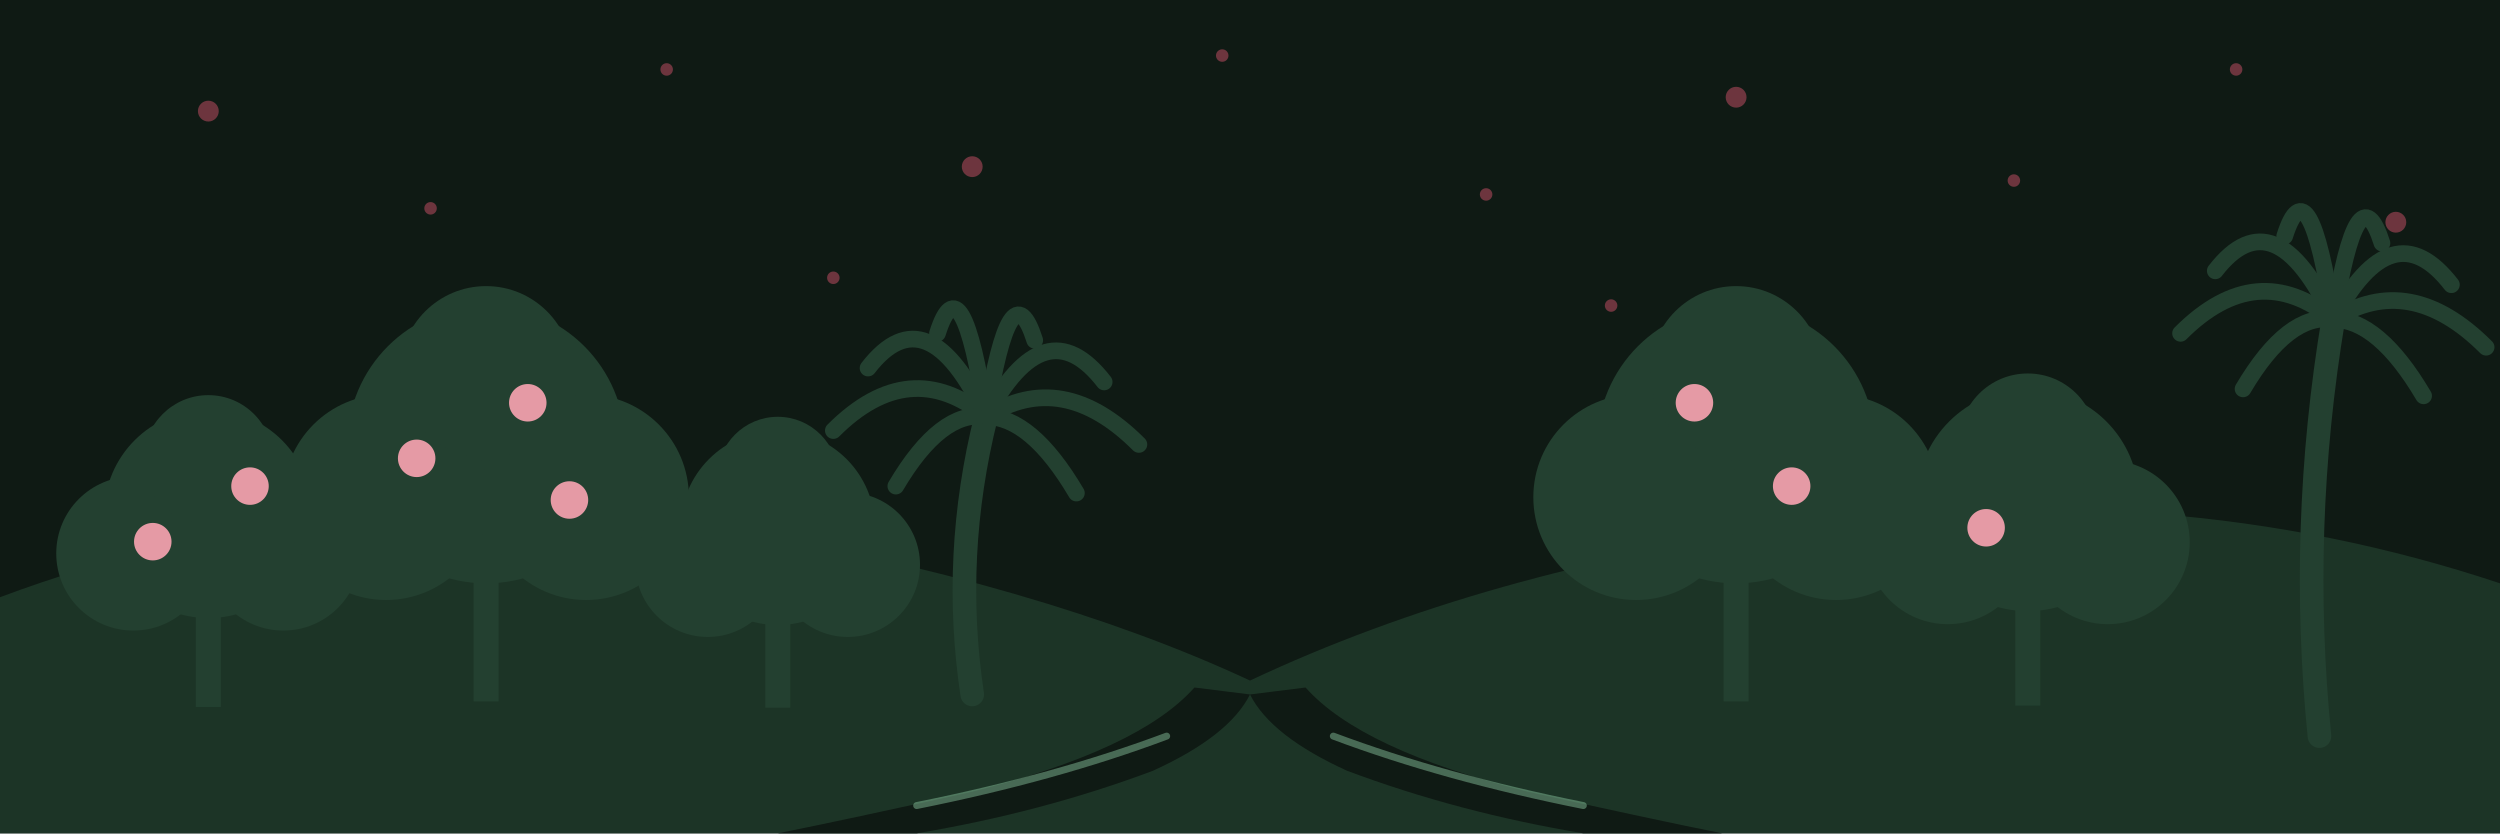
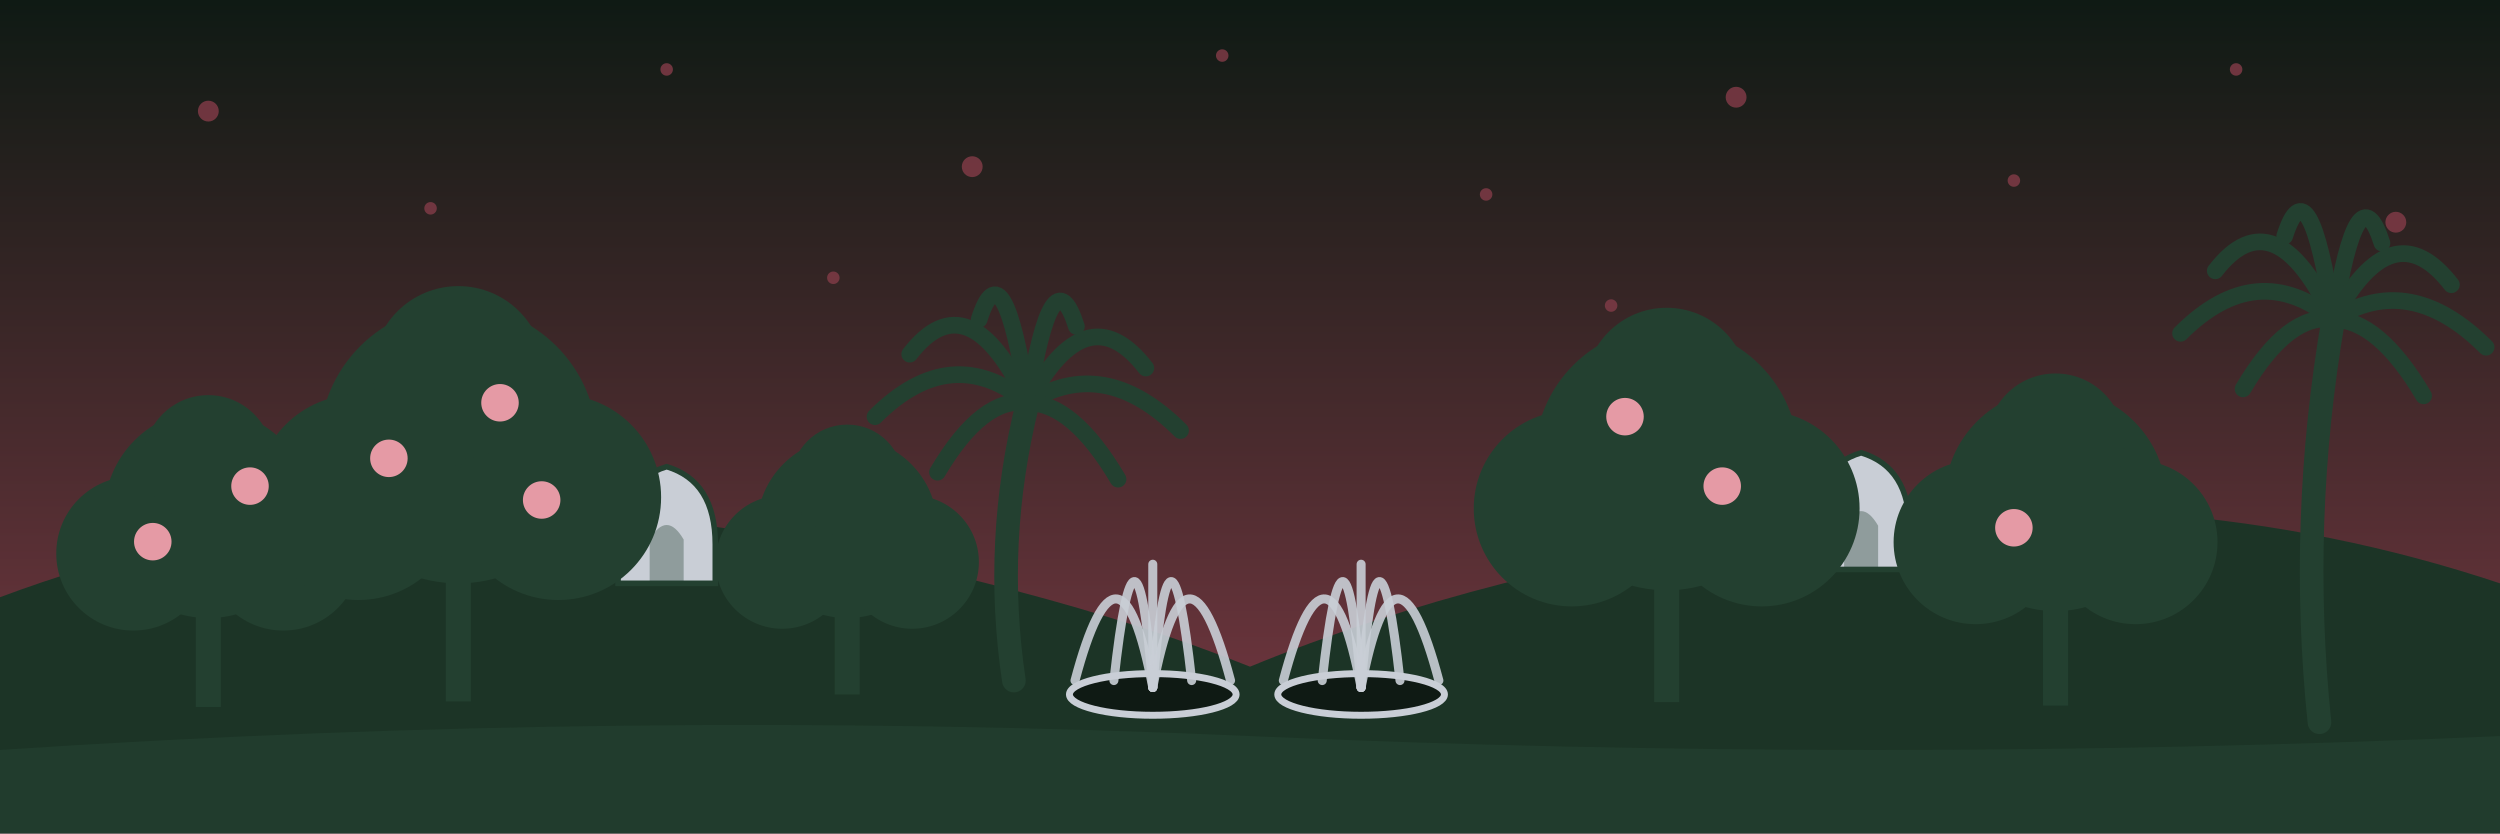
<svg xmlns="http://www.w3.org/2000/svg" width="720" height="240" viewBox="0 0 360 120" preserveAspectRatio="xMidYMax slice">
  <rect width="360" height="120" fill="#0F1A14" />
+   <defs>
+     <linearGradient id="g20s" x1="0" y1="0" x2="0" y2="1">
+       <stop offset="0" stop-color="#0F1A14" />
+       <stop offset="1" stop-color="#7E3A45" />
+     </linearGradient>
+   </defs>
+   <rect width="360" height="120" fill="url(#g20s)" />
  <circle cx="30" cy="16" r="1.5" fill="#7E3A45" opacity=".85" />
  <circle cx="62" cy="30" r="0.9" fill="#7E3A45" opacity=".85" />
  <circle cx="96" cy="10" r="0.9" fill="#7E3A45" opacity=".85" />
  <circle cx="140" cy="24" r="1.5" fill="#7E3A45" opacity=".85" />
  <circle cx="176" cy="8" r="0.9" fill="#7E3A45" opacity=".85" />
  <circle cx="214" cy="28" r="0.9" fill="#7E3A45" opacity=".85" />
  <circle cx="250" cy="14" r="1.5" fill="#7E3A45" opacity=".85" />
  <circle cx="290" cy="26" r="0.9" fill="#7E3A45" opacity=".85" />
  <circle cx="322" cy="10" r="0.9" fill="#7E3A45" opacity=".85" />
  <circle cx="345" cy="32" r="1.5" fill="#7E3A45" opacity=".85" />
  <circle cx="120" cy="40" r="0.9" fill="#7E3A45" opacity=".85" />
  <circle cx="232" cy="44" r="0.9" fill="#7E3A45" opacity=".85" />
-   <path d="M0 120 L0 86 Q48 68 104 76 Q150 84 180 98 Q214 82 258 76 Q312 68 360 84 L360 120 Z" fill="#1C3426" />
-   <path d="M172 99 Q164 108 140 114 Q122 118 112 120 L132 120 Q150 117 166 111 Q177 106 180 100 Z" fill="#0F1A14" />
-   <path d="M188 99 Q196 108 220 114 Q238 118 248 120 L228 120 Q210 117 194 111 Q183 106 180 100 Z" fill="#0F1A14" />
-   <path d="M168 106 Q152 112 132 116 M192 106 Q208 112 228 116" stroke="#8FCCA4" stroke-width="1" fill="none" stroke-linecap="round" opacity=".45" />
+   <path d="M0 120 L0 86 Q48 68 104 76 Q150 84 180 96 Q214 82 258 76 Q312 68 360 84 L360 120 Z" fill="#1C3426" />
+   <path d="M89 84 V78.4 Q89 69.3 96 67.2 Q103 69.3 103 78.4 V84 Z" fill="#C9CED6" stroke="#234030" stroke-width=".8" />
+   <path d="M93.55 84 V77.7 Q96 73.5 98.45 77.7 V84 Z" fill="#234030" opacity=".35" />
+   <path d="M261 82 V76.4 Q261 67.3 268 65.2 Q275 67.3 275 76.4 V82 Z" fill="#C9CED6" stroke="#234030" stroke-width=".8" />
+   <path d="M265.55 82 V75.7 Q268 71.5 270.45 75.7 V82 Z" fill="#234030" opacity=".35" />
  <g fill="#234030">
    <circle cx="30" cy="74" r="15" />
    <circle cx="19.2" cy="79.7" r="11.1" />
    <circle cx="40.8" cy="79.7" r="11.1" />
    <circle cx="30" cy="66.2" r="9.3" />
  </g>
  <rect x="28.2" y="84.5" width="3.6" height="17.3" fill="#234030" />
  <g fill="#234030">
-     <circle cx="70" cy="64" r="20" />
-     <circle cx="55.6" cy="71.6" r="14.8" />
-     <circle cx="84.4" cy="71.6" r="14.8" />
-     <circle cx="70" cy="53.6" r="12.4" />
+     <circle cx="66" cy="64" r="20" />
+     <circle cx="51.6" cy="71.6" r="14.8" />
+     <circle cx="80.4" cy="71.6" r="14.8" />
+     <circle cx="66" cy="53.6" r="12.4" />
  </g>
-   <rect x="68.2" y="78" width="3.6" height="23.0" fill="#234030" />
+   <rect x="64.2" y="78" width="3.6" height="23.0" fill="#234030" />
  <g fill="#234030">
-     <circle cx="112" cy="76" r="14" />
-     <circle cx="101.92" cy="81.32" r="10.4" />
-     <circle cx="122.08" cy="81.32" r="10.4" />
-     <circle cx="112" cy="68.72" r="8.7" />
+     <circle cx="122" cy="76" r="13" />
+     <circle cx="112.64" cy="80.94" r="9.6" />
+     <circle cx="131.36" cy="80.94" r="9.6" />
+     <circle cx="122" cy="69.24" r="8.1" />
  </g>
-   <rect x="110.2" y="85.8" width="3.6" height="16.1" fill="#234030" />
+   <rect x="120.2" y="85.1" width="3.6" height="14.9" fill="#234030" />
  <g fill="#234030">
-     <circle cx="250" cy="64" r="20" />
-     <circle cx="235.6" cy="71.6" r="14.8" />
-     <circle cx="264.4" cy="71.6" r="14.8" />
-     <circle cx="250" cy="53.6" r="12.4" />
+     <circle cx="240" cy="66" r="19" />
+     <circle cx="226.32" cy="73.22" r="14.1" />
+     <circle cx="253.68" cy="73.22" r="14.1" />
+     <circle cx="240" cy="56.12" r="11.8" />
  </g>
-   <rect x="248.2" y="78" width="3.6" height="23.0" fill="#234030" />
+   <rect x="238.2" y="79.3" width="3.6" height="21.8" fill="#234030" />
  <g fill="#234030">
-     <circle cx="292" cy="72" r="16" />
-     <circle cx="280.48" cy="78.08" r="11.8" />
-     <circle cx="303.52" cy="78.08" r="11.8" />
-     <circle cx="292" cy="63.68" r="9.9" />
+     <circle cx="296" cy="72" r="16" />
+     <circle cx="284.48" cy="78.08" r="11.8" />
+     <circle cx="307.52" cy="78.08" r="11.8" />
+     <circle cx="296" cy="63.68" r="9.9" />
  </g>
-   <rect x="290.2" y="83.2" width="3.6" height="18.4" fill="#234030" />
+   <rect x="294.2" y="83.2" width="3.6" height="18.4" fill="#234030" />
  <circle cx="22" cy="78" r="2.7" fill="#E59AA5" />
  <circle cx="36" cy="70" r="2.7" fill="#E59AA5" />
-   <circle cx="60" cy="66" r="2.7" fill="#E59AA5" />
-   <circle cx="76" cy="58" r="2.7" fill="#E59AA5" />
-   <circle cx="82" cy="72" r="2.7" fill="#E59AA5" />
-   <circle cx="244" cy="58" r="2.7" fill="#E59AA5" />
-   <circle cx="258" cy="70" r="2.7" fill="#E59AA5" />
-   <circle cx="286" cy="76" r="2.7" fill="#E59AA5" />
-   <path d="M140 100 Q137 80 142 60" stroke="#234030" stroke-width="3.4" fill="none" stroke-linecap="round" />
-   <path d="M142 60 q-11 -9 -22 2" stroke="#234030" stroke-width="2.4" fill="none" stroke-linecap="round" />
-   <path d="M142 60 q-8.5 -18 -17 -7" stroke="#234030" stroke-width="2.4" fill="none" stroke-linecap="round" />
-   <path d="M142 60 q-3.5 -23 -7 -12" stroke="#234030" stroke-width="2.4" fill="none" stroke-linecap="round" />
-   <path d="M142 60 q3.5 -22 7 -11" stroke="#234030" stroke-width="2.4" fill="none" stroke-linecap="round" />
-   <path d="M142 60 q8.5 -16 17 -5" stroke="#234030" stroke-width="2.4" fill="none" stroke-linecap="round" />
-   <path d="M142 60 q11 -7 22 4" stroke="#234030" stroke-width="2.4" fill="none" stroke-linecap="round" />
-   <path d="M142 60 q-6.5 -1 -13 10" stroke="#234030" stroke-width="2.4" fill="none" stroke-linecap="round" />
-   <path d="M142 60 q6.5 0 13 11" stroke="#234030" stroke-width="2.4" fill="none" stroke-linecap="round" />
-   <path d="M334 106 Q331 76 336 46" stroke="#234030" stroke-width="3.4" fill="none" stroke-linecap="round" />
+   <circle cx="56" cy="66" r="2.7" fill="#E59AA5" />
+   <circle cx="72" cy="58" r="2.7" fill="#E59AA5" />
+   <circle cx="78" cy="72" r="2.7" fill="#E59AA5" />
+   <circle cx="234" cy="60" r="2.7" fill="#E59AA5" />
+   <circle cx="248" cy="70" r="2.7" fill="#E59AA5" />
+   <circle cx="290" cy="76" r="2.7" fill="#E59AA5" />
+   <path d="M146 98 Q143 78 148 58" stroke="#234030" stroke-width="3.4" fill="none" stroke-linecap="round" />
+   <path d="M148 58 q-11 -9 -22 2" stroke="#234030" stroke-width="2.4" fill="none" stroke-linecap="round" />
+   <path d="M148 58 q-8.5 -18 -17 -7" stroke="#234030" stroke-width="2.4" fill="none" stroke-linecap="round" />
+   <path d="M148 58 q-3.5 -23 -7 -12" stroke="#234030" stroke-width="2.4" fill="none" stroke-linecap="round" />
+   <path d="M148 58 q3.5 -22 7 -11" stroke="#234030" stroke-width="2.4" fill="none" stroke-linecap="round" />
+   <path d="M148 58 q8.5 -16 17 -5" stroke="#234030" stroke-width="2.4" fill="none" stroke-linecap="round" />
+   <path d="M148 58 q11 -7 22 4" stroke="#234030" stroke-width="2.4" fill="none" stroke-linecap="round" />
+   <path d="M148 58 q-6.5 -1 -13 10" stroke="#234030" stroke-width="2.4" fill="none" stroke-linecap="round" />
+   <path d="M148 58 q6.5 0 13 11" stroke="#234030" stroke-width="2.4" fill="none" stroke-linecap="round" />
+   <path d="M334 104 Q331 75 336 46" stroke="#234030" stroke-width="3.4" fill="none" stroke-linecap="round" />
  <path d="M336 46 q-11 -9 -22 2" stroke="#234030" stroke-width="2.4" fill="none" stroke-linecap="round" />
  <path d="M336 46 q-8.5 -18 -17 -7" stroke="#234030" stroke-width="2.4" fill="none" stroke-linecap="round" />
  <path d="M336 46 q-3.5 -23 -7 -12" stroke="#234030" stroke-width="2.4" fill="none" stroke-linecap="round" />
  <path d="M336 46 q3.5 -22 7 -11" stroke="#234030" stroke-width="2.4" fill="none" stroke-linecap="round" />
  <path d="M336 46 q8.5 -16 17 -5" stroke="#234030" stroke-width="2.4" fill="none" stroke-linecap="round" />
  <path d="M336 46 q11 -7 22 4" stroke="#234030" stroke-width="2.4" fill="none" stroke-linecap="round" />
  <path d="M336 46 q-6.5 -1 -13 10" stroke="#234030" stroke-width="2.4" fill="none" stroke-linecap="round" />
  <path d="M336 46 q6.5 0 13 11" stroke="#234030" stroke-width="2.4" fill="none" stroke-linecap="round" />
+   <ellipse cx="166" cy="100" rx="12" ry="3" fill="#0F1A14" stroke="#C9CED6" stroke-width="1" />
+   <path d="M166 99 Q161.2 74 154.8 98" stroke="#C9CED6" stroke-width="1.3" fill="none" stroke-linecap="round" opacity=".9" />
+   <path d="M166 99 Q163.6 69 160.4 98" stroke="#C9CED6" stroke-width="1.3" fill="none" stroke-linecap="round" opacity=".9" />
+   <path d="M166 99 Q166 64 166 98" stroke="#C9CED6" stroke-width="1.3" fill="none" stroke-linecap="round" opacity=".9" />
+   <path d="M166 99 Q168.4 69 171.6 98" stroke="#C9CED6" stroke-width="1.3" fill="none" stroke-linecap="round" opacity=".9" />
+   <path d="M166 99 Q170.8 74 177.2 98" stroke="#C9CED6" stroke-width="1.3" fill="none" stroke-linecap="round" opacity=".9" />
+   <ellipse cx="196" cy="100" rx="12" ry="3" fill="#0F1A14" stroke="#C9CED6" stroke-width="1" />
+   <path d="M196 99 Q191.2 74 184.8 98" stroke="#C9CED6" stroke-width="1.3" fill="none" stroke-linecap="round" opacity=".9" />
+   <path d="M196 99 Q193.6 69 190.4 98" stroke="#C9CED6" stroke-width="1.3" fill="none" stroke-linecap="round" opacity=".9" />
+   <path d="M196 99 Q196 64 196 98" stroke="#C9CED6" stroke-width="1.3" fill="none" stroke-linecap="round" opacity=".9" />
+   <path d="M196 99 Q198.4 69 201.6 98" stroke="#C9CED6" stroke-width="1.3" fill="none" stroke-linecap="round" opacity=".9" />
+   <path d="M196 99 Q200.8 74 207.2 98" stroke="#C9CED6" stroke-width="1.3" fill="none" stroke-linecap="round" opacity=".9" />
+   <path d="M0 120 L0 108 Q90 102 180 106 T360 106 L360 120 Z" fill="#234030" opacity=".7" />
</svg>
